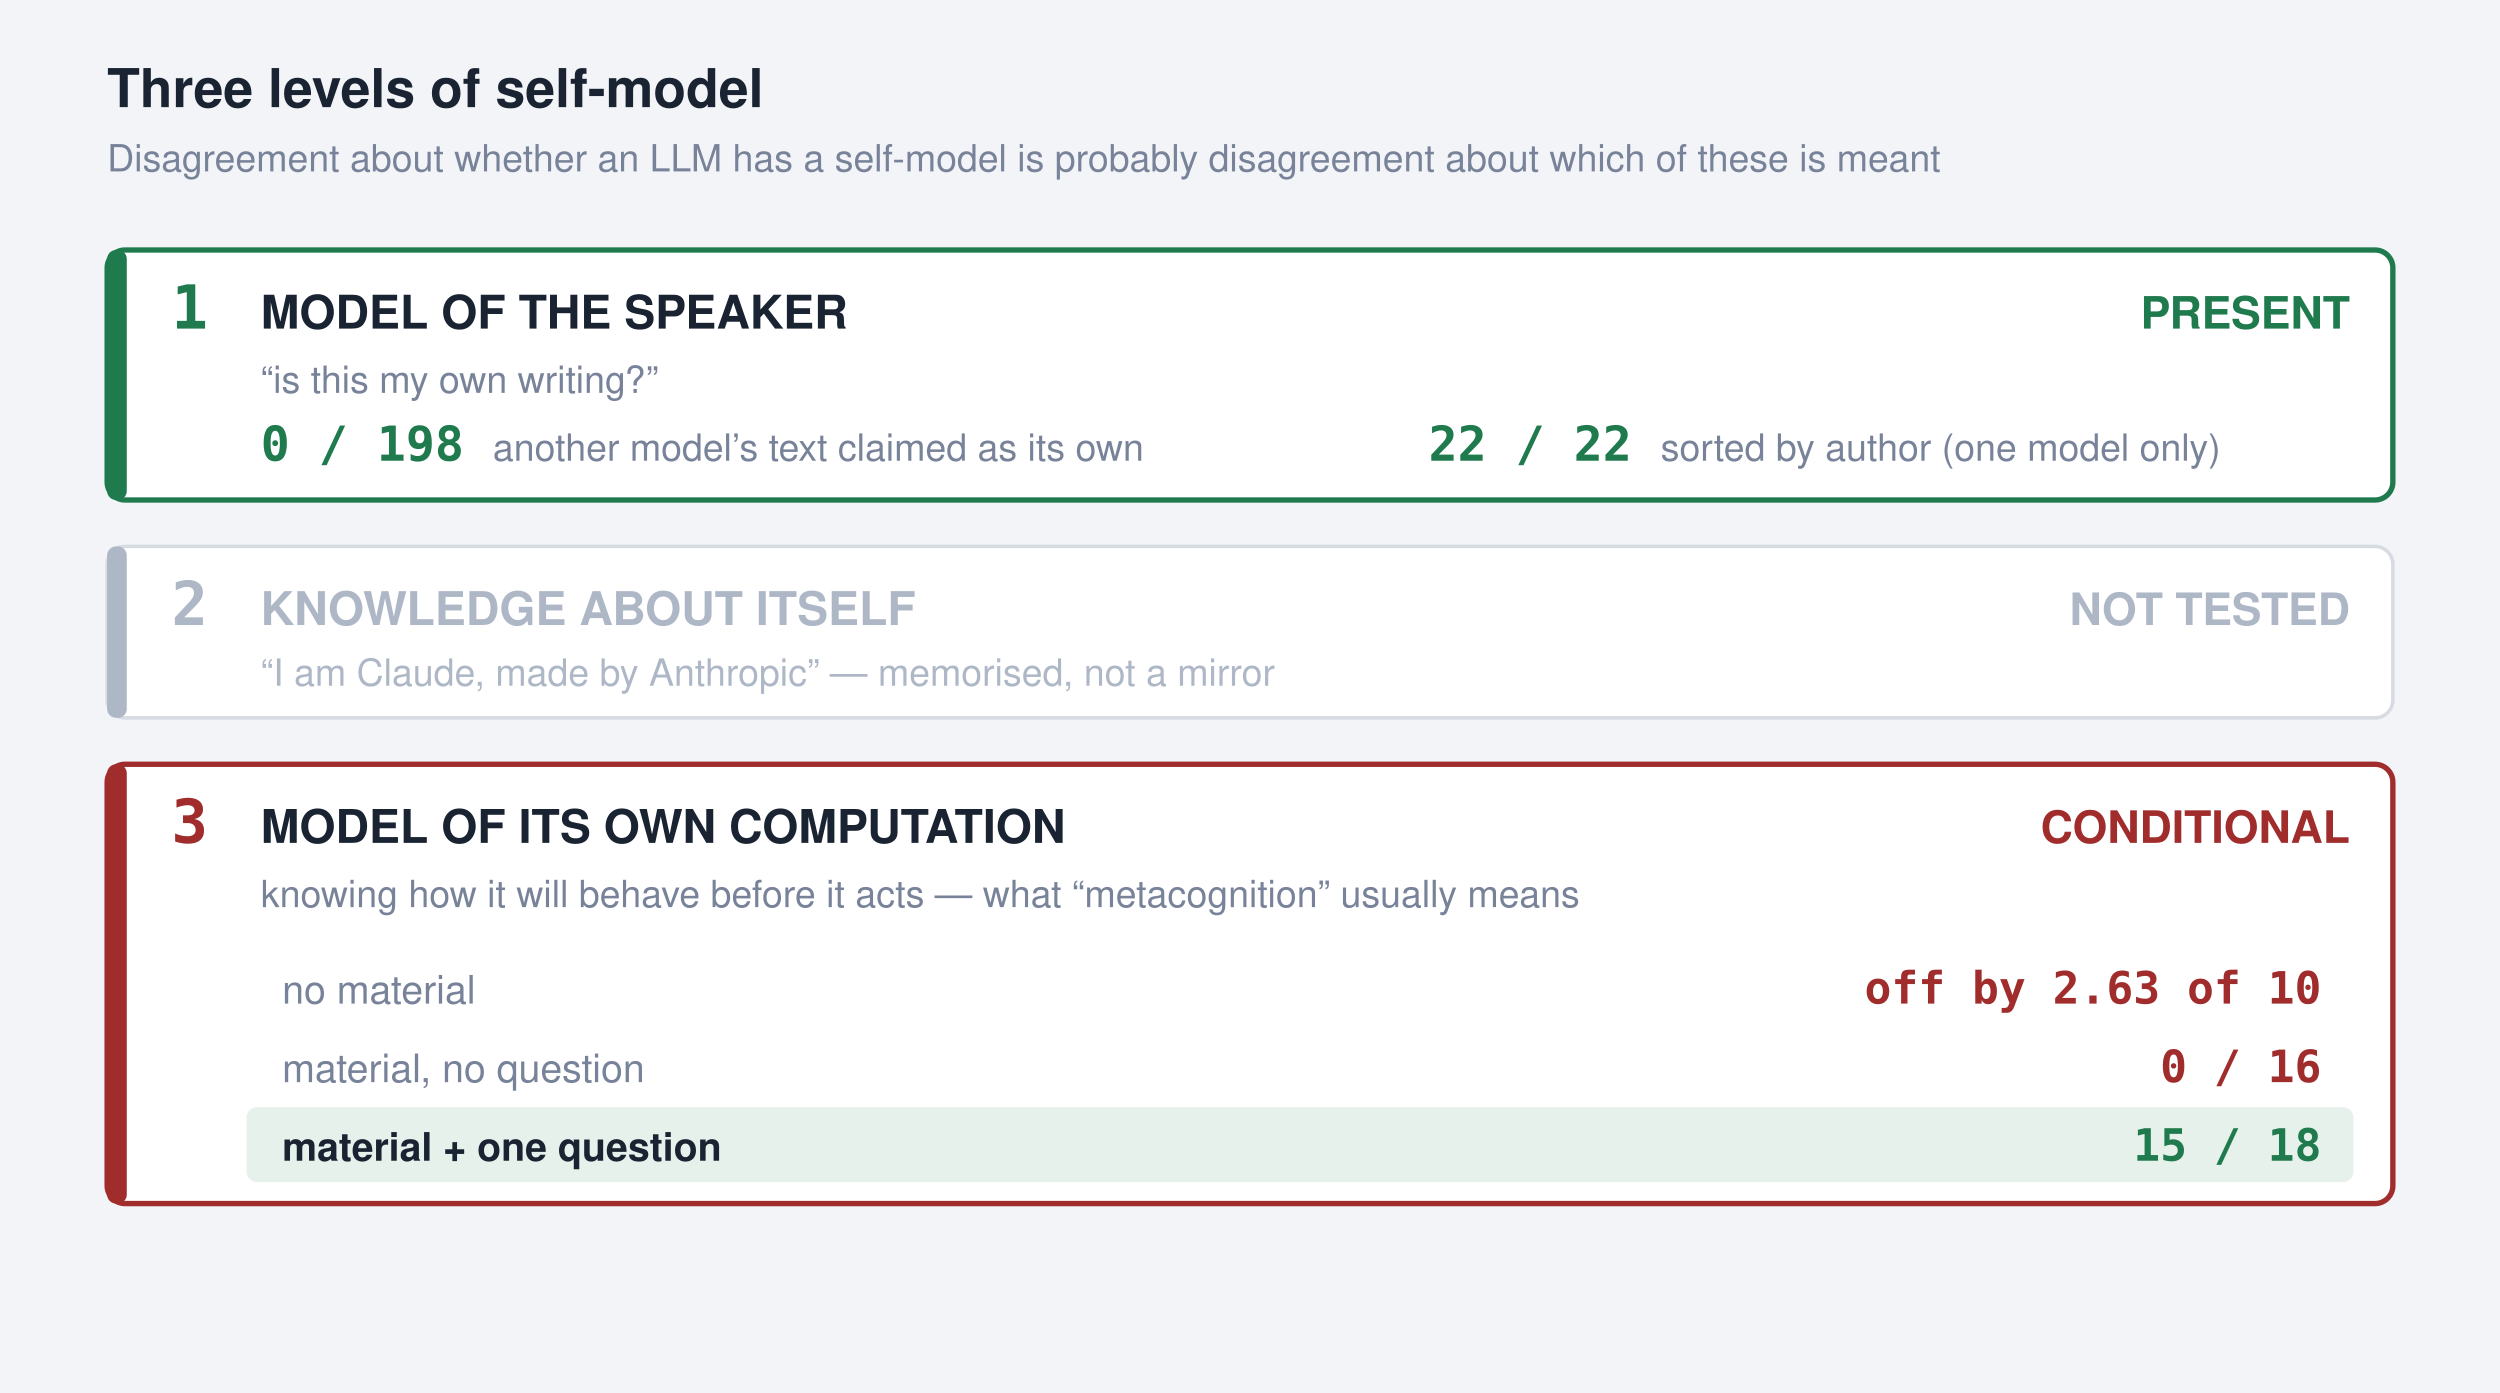
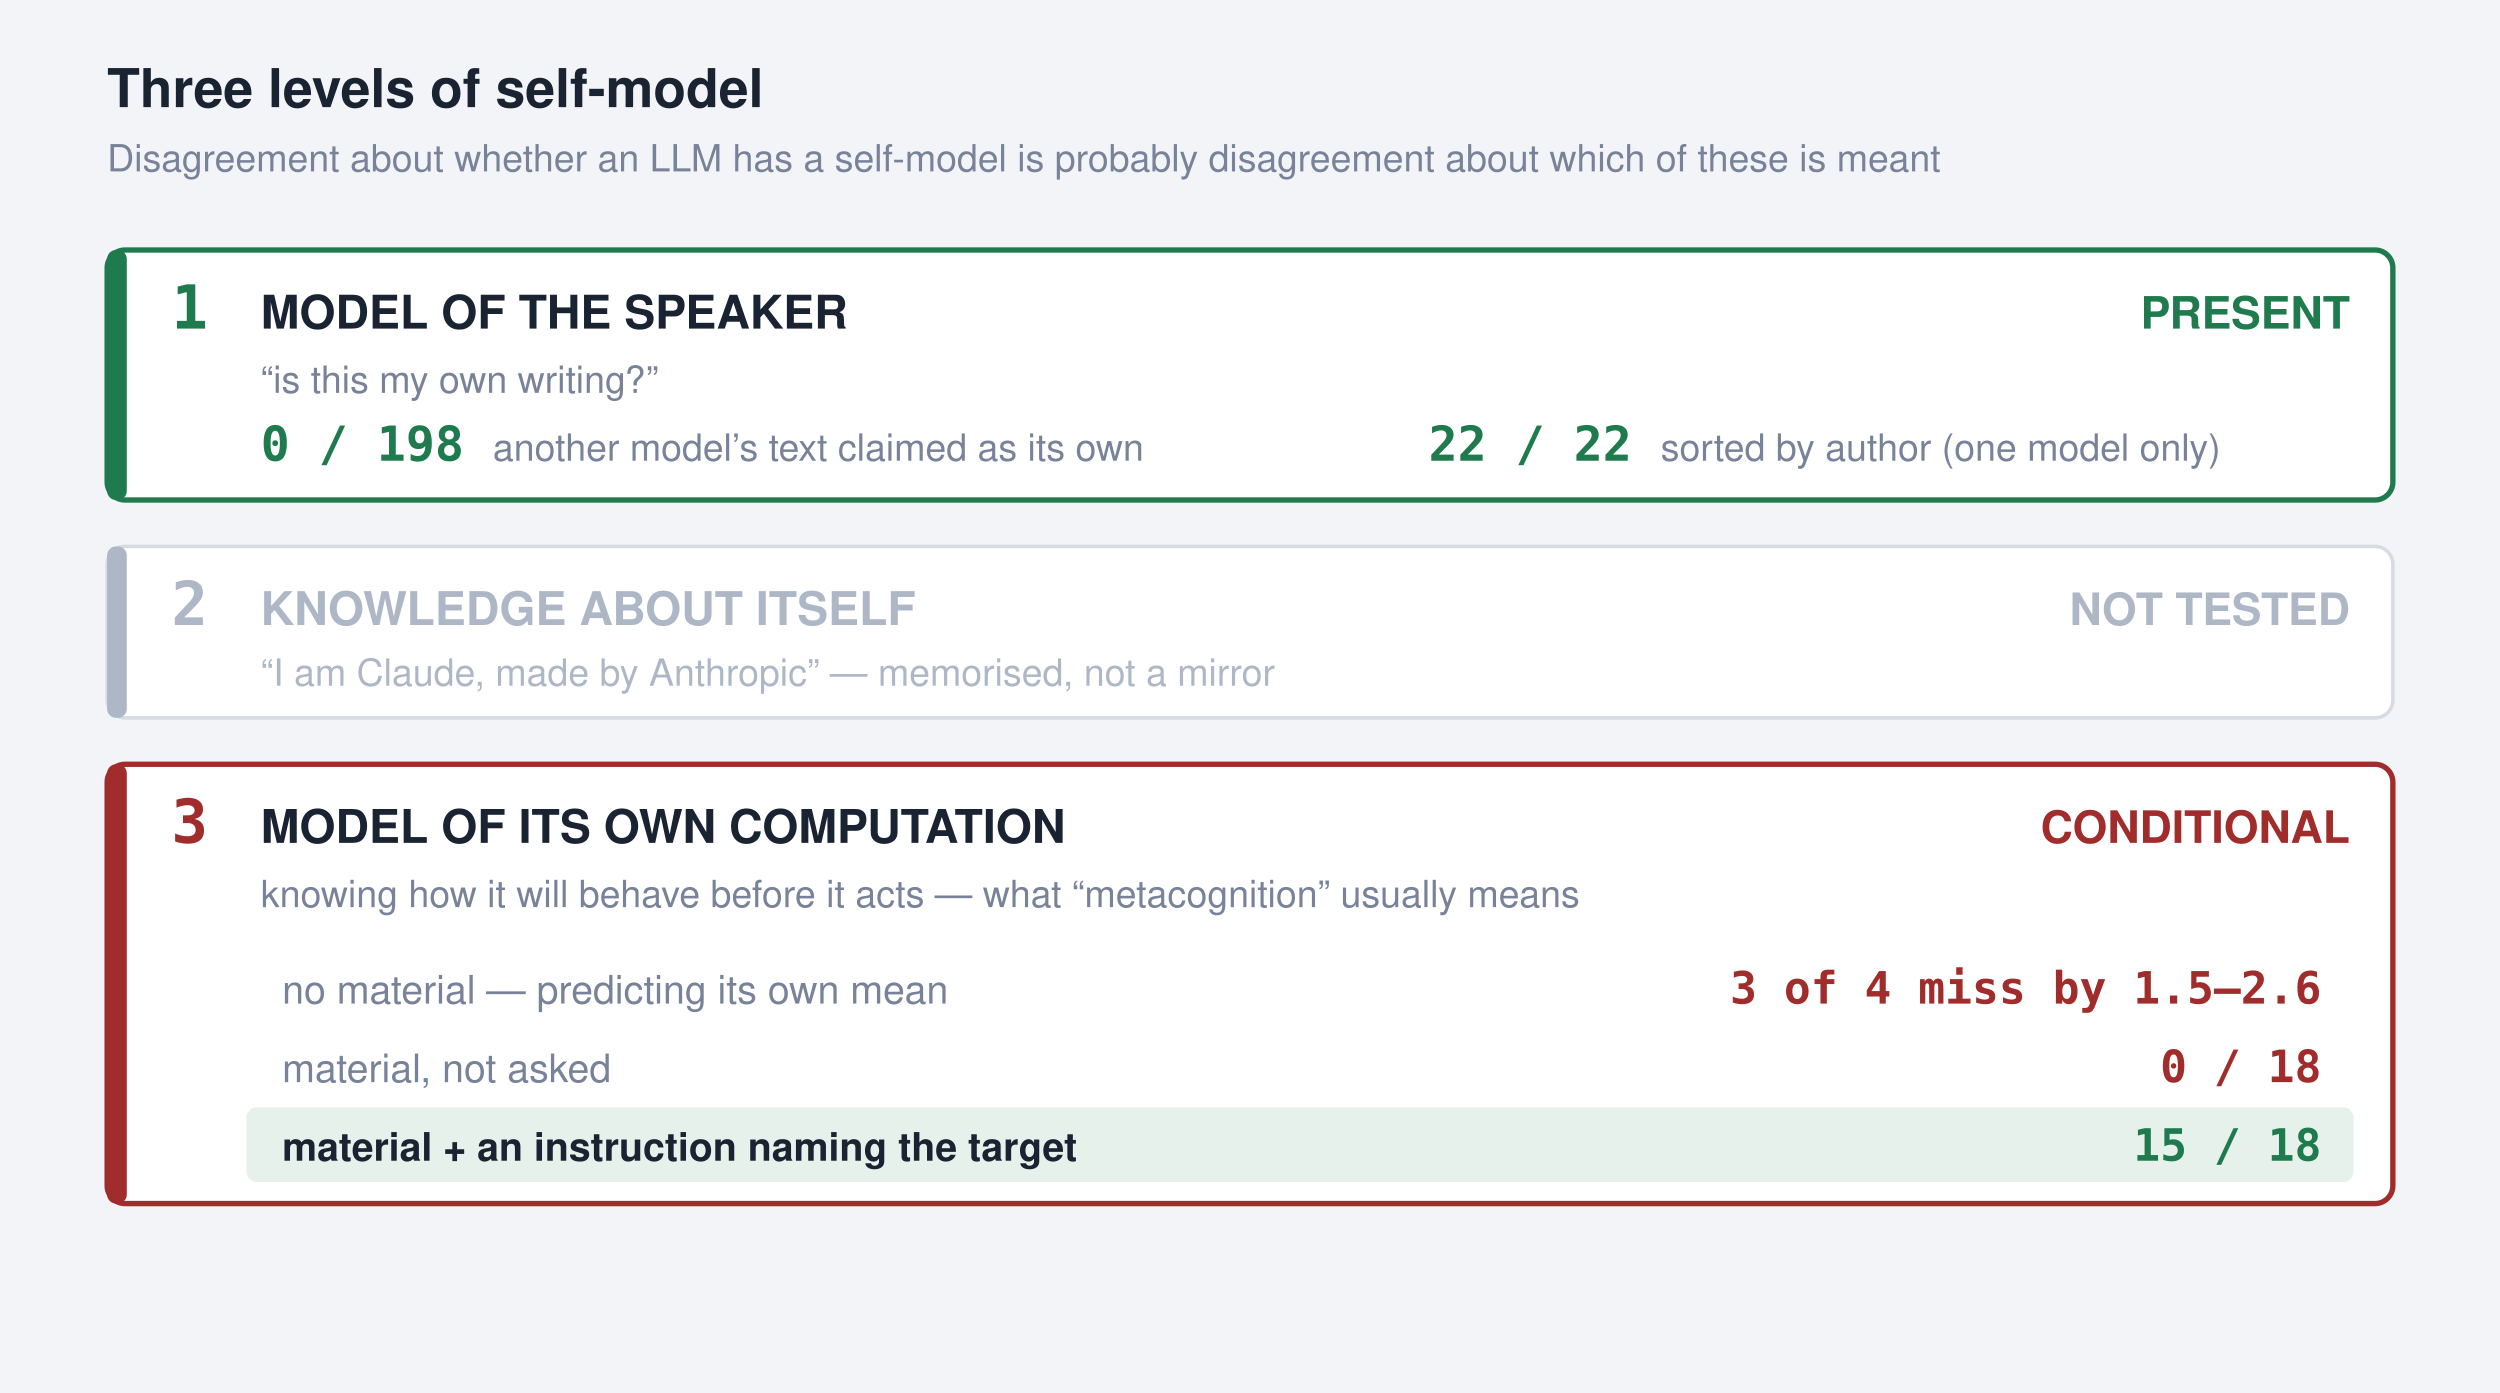
<svg xmlns="http://www.w3.org/2000/svg" width="1400" height="780" viewBox="0 0 1400 780" font-family="Helvetica Neue,Helvetica,Arial,sans-serif">
  <rect width="1400" height="780" fill="#f2f4f8" />
  <text x="60" y="60" font-size="30" fill="#1a2332" font-weight="700" text-anchor="start">Three levels of self-model</text>
  <text x="60" y="96" font-size="21" fill="#78839a" font-weight="400" text-anchor="start">Disagreement about whether an LLM has a self-model is probably disagreement about which of these is meant</text>
  <rect x="60" y="140" width="1280" height="140" rx="10" fill="#ffffff" stroke="#1f7a4d" stroke-width="3" />
  <rect x="60" y="140" width="11" height="140" rx="5" fill="#1f7a4d" />
  <text x="96" y="184" font-size="34" fill="#1f7a4d" font-weight="700" text-anchor="start" font-family="ui-monospace,SFMono-Regular,Menlo,monospace">1</text>
  <text x="146" y="184" font-size="26" fill="#1a2332" font-weight="700" text-anchor="start">MODEL OF THE SPEAKER</text>
  <text x="1316" y="184" font-size="25" fill="#1f7a4d" font-weight="700" text-anchor="end">PRESENT</text>
  <text x="146" y="220" font-size="21" fill="#78839a" font-weight="400" text-anchor="start">“is this my own writing?”</text>
  <text x="146" y="258" font-size="27" fill="#1f7a4d" font-weight="700" text-anchor="start" font-family="ui-monospace,SFMono-Regular,Menlo,monospace">0 / 198</text>
  <text x="276" y="258" font-size="21" fill="#78839a" font-weight="400" text-anchor="start">another model’s text claimed as its own</text>
  <text x="800" y="258" font-size="27" fill="#1f7a4d" font-weight="700" text-anchor="start" font-family="ui-monospace,SFMono-Regular,Menlo,monospace">22 / 22</text>
  <text x="930" y="258" font-size="21" fill="#78839a" font-weight="400" text-anchor="start">sorted by author (one model only)</text>
  <rect x="60" y="306" width="1280" height="96" rx="10" fill="#ffffff" stroke="#d7dce3" stroke-width="2" />
  <rect x="60" y="306" width="11" height="96" rx="5" fill="#aeb7c6" />
  <text x="96" y="350" font-size="34" fill="#aeb7c6" font-weight="700" text-anchor="start" font-family="ui-monospace,SFMono-Regular,Menlo,monospace">2</text>
  <text x="146" y="350" font-size="26" fill="#aeb7c6" font-weight="700" text-anchor="start">KNOWLEDGE ABOUT ITSELF</text>
  <text x="1316" y="350" font-size="25" fill="#aeb7c6" font-weight="700" text-anchor="end">NOT TESTED</text>
  <text x="146" y="384" font-size="21" fill="#aeb7c6" font-weight="400" text-anchor="start">“I am Claude, made by Anthropic” — memorised, not a mirror</text>
  <rect x="60" y="428" width="1280" height="246" rx="10" fill="#ffffff" stroke="#a02c2c" stroke-width="3" />
  <rect x="60" y="428" width="11" height="246" rx="5" fill="#a02c2c" />
  <text x="96" y="472" font-size="34" fill="#a02c2c" font-weight="700" text-anchor="start" font-family="ui-monospace,SFMono-Regular,Menlo,monospace">3</text>
  <text x="146" y="472" font-size="26" fill="#1a2332" font-weight="700" text-anchor="start">MODEL OF ITS OWN COMPUTATION</text>
  <text x="1316" y="472" font-size="25" fill="#a02c2c" font-weight="700" text-anchor="end">CONDITIONAL</text>
  <text x="146" y="508" font-size="21" fill="#78839a" font-weight="400" text-anchor="start">knowing how it will behave before it acts — what “metacognition” usually means</text>
-   <text x="158" y="562" font-size="22" fill="#78839a" font-weight="400" text-anchor="start">no material</text>
-   <text x="1300" y="562" font-size="25" fill="#a02c2c" font-weight="700" text-anchor="end" font-family="ui-monospace,SFMono-Regular,Menlo,monospace">off by 2.63 of 10</text>
-   <text x="158" y="606" font-size="22" fill="#78839a" font-weight="400" text-anchor="start">material, no question</text>
-   <text x="1300" y="606" font-size="25" fill="#a02c2c" font-weight="700" text-anchor="end" font-family="ui-monospace,SFMono-Regular,Menlo,monospace">0 / 16</text>
+   <text x="158" y="562" font-size="22" fill="#78839a" font-weight="400" text-anchor="start">no material — predicting its own mean</text>
+   <text x="1300" y="562" font-size="25" fill="#a02c2c" font-weight="700" text-anchor="end" font-family="ui-monospace,SFMono-Regular,Menlo,monospace">3 of 4 miss by 1.5–2.6</text>
+   <text x="158" y="606" font-size="22" fill="#78839a" font-weight="400" text-anchor="start">material, not asked</text>
+   <text x="1300" y="606" font-size="25" fill="#a02c2c" font-weight="700" text-anchor="end" font-family="ui-monospace,SFMono-Regular,Menlo,monospace">0 / 18</text>
  <rect x="138" y="620" width="1180" height="42" rx="6" fill="#e7f1ec" />
-   <text x="158" y="650" font-size="22" fill="#1a2332" font-weight="700" text-anchor="start">material + one question</text>
+   <text x="158" y="650" font-size="22" fill="#1a2332" font-weight="700" text-anchor="start">material + an instruction naming the target</text>
  <text x="1300" y="650" font-size="25" fill="#1f7a4d" font-weight="700" text-anchor="end" font-family="ui-monospace,SFMono-Regular,Menlo,monospace">15 / 18</text>
</svg>
